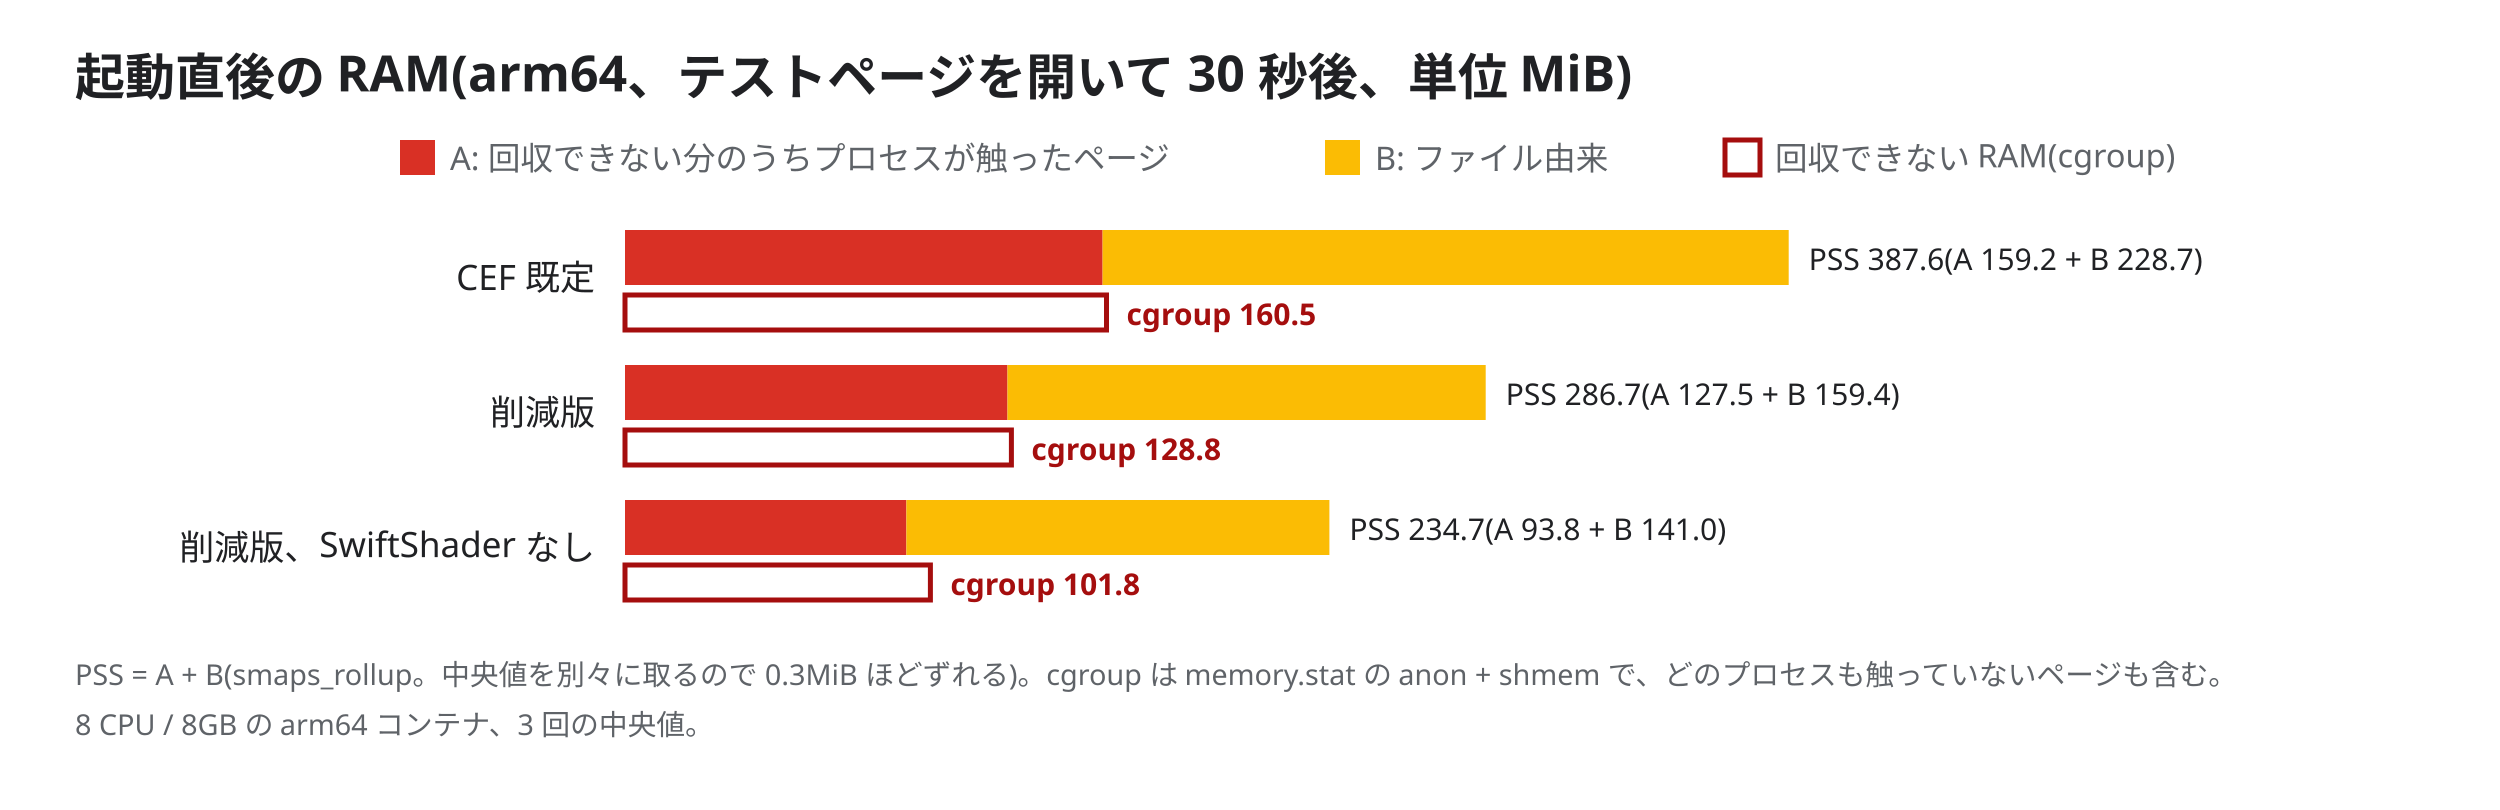
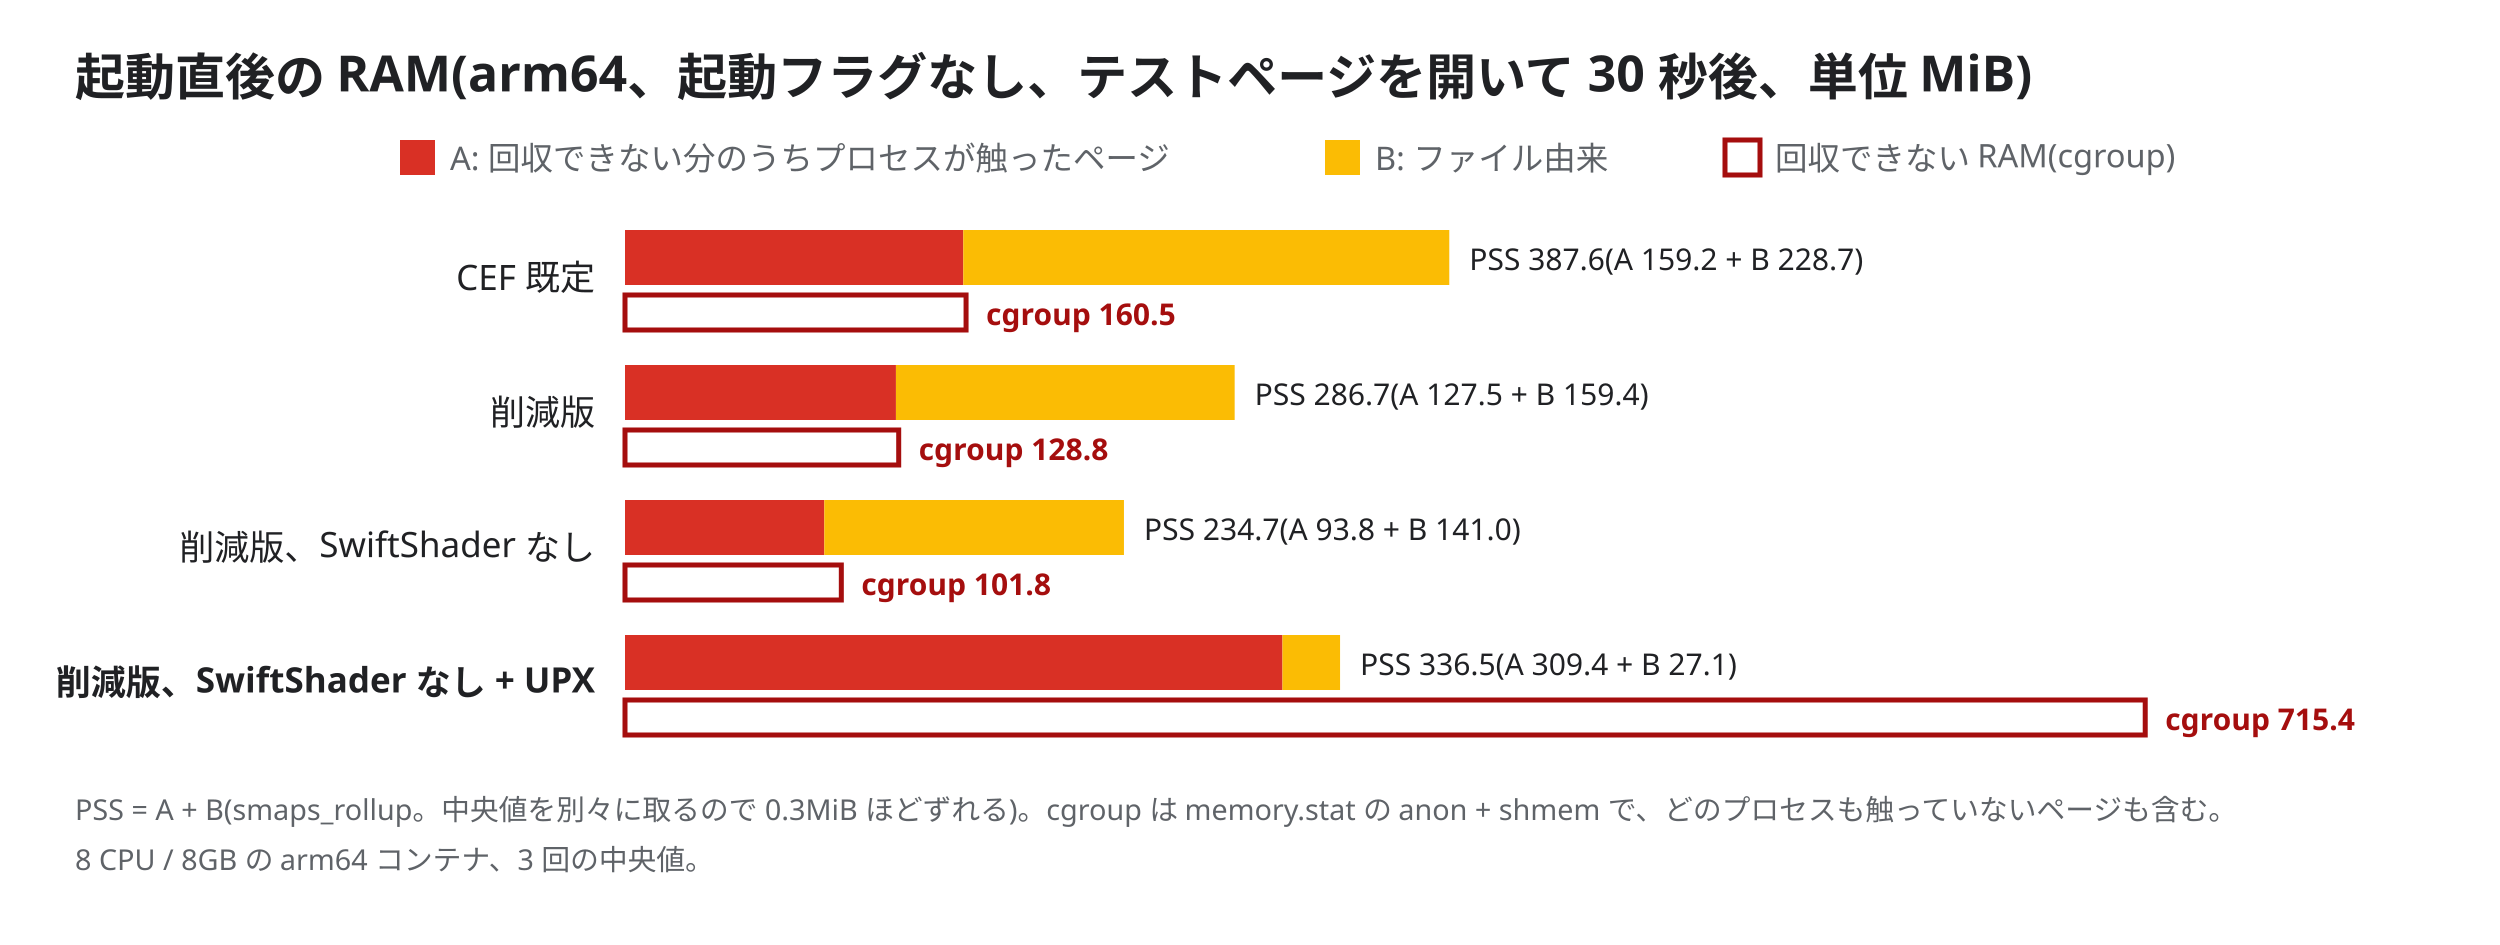
- <svg xmlns="http://www.w3.org/2000/svg" width="1000" height="324" viewBox="0 0 1000 324" font-family="Hiragino Sans, Hiragino Kaku Gothic ProN, sans-serif">
-   <rect width="1000" height="324" fill="#fff" />
-   <text x="30" y="38" font-size="20" text-anchor="start" fill="#202124" font-weight="bold">起動直後の RAM(arm64、テストページを開いて 30 秒後、単位 MiB)</text>
+ <svg xmlns="http://www.w3.org/2000/svg" width="1000" height="378" viewBox="0 0 1000 378" font-family="Hiragino Sans, Hiragino Kaku Gothic ProN, sans-serif">
+   <rect width="1000" height="378" fill="#fff" />
+   <text x="30" y="38" font-size="20" text-anchor="start" fill="#202124" font-weight="bold">起動直後の RAM(arm64、起動フラグなし、テストページを開いて 30 秒後、単位 MiB)</text>
  <rect x="160" y="56" width="14" height="14" rx="0" fill="#d93025" stroke="none" stroke-width="1" />
  <text x="180" y="68" font-size="13" text-anchor="start" fill="#5f6368">A: 回収できない分のうちプロセスが触ったページ</text>
  <rect x="530" y="56" width="14" height="14" rx="0" fill="#fbbc04" stroke="none" stroke-width="1" />
  <text x="550" y="68" font-size="13" text-anchor="start" fill="#5f6368">B: ファイル由来</text>
  <rect x="690" y="56" width="14" height="14" rx="0" fill="#fff" stroke="#a50e0e" stroke-width="2" />
  <text x="710" y="68" font-size="13" text-anchor="start" fill="#5f6368">回収できない RAM(cgroup)</text>
  <text x="238" y="116" font-size="14" text-anchor="end" fill="#202124">CEF 既定</text>
-   <rect x="250" y="92" width="191.04" height="22" rx="0" fill="#d93025" stroke="none" stroke-width="1" />
-   <rect x="441.04" y="92" width="274.44" height="22" rx="0" fill="#fbbc04" stroke="none" stroke-width="1" />
-   <text x="723.48" y="108" font-size="12" text-anchor="start" fill="#202124">PSS 387.6(A 159.2 + B 228.7)</text>
-   <rect x="250" y="118" width="192.6" height="14" rx="0" fill="#fff" stroke="#a50e0e" stroke-width="2" />
-   <text x="450.6" y="130" font-size="12" text-anchor="start" fill="#a50e0e" font-weight="bold">cgroup 160.5</text>
+   <rect x="250" y="92" width="135.32" height="22" rx="0" fill="#d93025" stroke="none" stroke-width="1" />
+   <rect x="385.32" y="92" width="194.395" height="22" rx="0" fill="#fbbc04" stroke="none" stroke-width="1" />
+   <text x="587.715" y="108" font-size="12" text-anchor="start" fill="#202124">PSS 387.6(A 159.2 + B 228.7)</text>
+   <rect x="250" y="118" width="136.425" height="14" rx="0" fill="#fff" stroke="#a50e0e" stroke-width="2" />
+   <text x="394.425" y="130" font-size="12" text-anchor="start" fill="#a50e0e" font-weight="bold">cgroup 160.5</text>
  <text x="238" y="170" font-size="14" text-anchor="end" fill="#202124">削減版</text>
-   <rect x="250" y="146" width="153.0" height="22" rx="0" fill="#d93025" stroke="none" stroke-width="1" />
-   <rect x="403.0" y="146" width="191.28" height="22" rx="0" fill="#fbbc04" stroke="none" stroke-width="1" />
-   <text x="602.28" y="162" font-size="12" text-anchor="start" fill="#202124">PSS 286.7(A 127.5 + B 159.4)</text>
-   <rect x="250" y="172" width="154.56" height="14" rx="0" fill="#fff" stroke="#a50e0e" stroke-width="2" />
-   <text x="412.56" y="184" font-size="12" text-anchor="start" fill="#a50e0e" font-weight="bold">cgroup 128.8</text>
+   <rect x="250" y="146" width="108.375" height="22" rx="0" fill="#d93025" stroke="none" stroke-width="1" />
+   <rect x="358.375" y="146" width="135.49" height="22" rx="0" fill="#fbbc04" stroke="none" stroke-width="1" />
+   <text x="501.865" y="162" font-size="12" text-anchor="start" fill="#202124">PSS 286.7(A 127.5 + B 159.4)</text>
+   <rect x="250" y="172" width="109.48" height="14" rx="0" fill="#fff" stroke="#a50e0e" stroke-width="2" />
+   <text x="367.48" y="184" font-size="12" text-anchor="start" fill="#a50e0e" font-weight="bold">cgroup 128.8</text>
  <text x="238" y="224" font-size="14" text-anchor="end" fill="#202124">削減版、SwiftShader なし</text>
-   <rect x="250" y="200" width="112.56" height="22" rx="0" fill="#d93025" stroke="none" stroke-width="1" />
-   <rect x="362.56" y="200" width="169.2" height="22" rx="0" fill="#fbbc04" stroke="none" stroke-width="1" />
-   <text x="539.76" y="216" font-size="12" text-anchor="start" fill="#202124">PSS 234.7(A 93.8 + B 141.0)</text>
-   <rect x="250" y="226" width="122.16" height="14" rx="0" fill="#fff" stroke="#a50e0e" stroke-width="2" />
-   <text x="380.16" y="238" font-size="12" text-anchor="start" fill="#a50e0e" font-weight="bold">cgroup 101.8</text>
-   <text x="30" y="274" font-size="11.5" text-anchor="start" fill="#5f6368">PSS = A + B(smaps_rollup。中央値を別々に取るので 0.3MiB ほどずれる)。cgroup は memory.stat の anon + shmem で、どのプロセスも触っていないページも含む。</text>
-   <text x="30" y="294" font-size="11.5" text-anchor="start" fill="#5f6368">8 CPU / 8GB の arm64 コンテナ、3 回の中央値。</text>
+   <rect x="250" y="200" width="79.73" height="22" rx="0" fill="#d93025" stroke="none" stroke-width="1" />
+   <rect x="329.73" y="200" width="119.85" height="22" rx="0" fill="#fbbc04" stroke="none" stroke-width="1" />
+   <text x="457.58" y="216" font-size="12" text-anchor="start" fill="#202124">PSS 234.7(A 93.8 + B 141.0)</text>
+   <rect x="250" y="226" width="86.53" height="14" rx="0" fill="#fff" stroke="#a50e0e" stroke-width="2" />
+   <text x="344.53" y="238" font-size="12" text-anchor="start" fill="#a50e0e" font-weight="bold">cgroup 101.8</text>
+   <text x="238" y="278" font-size="14" text-anchor="end" fill="#202124" font-weight="bold">削減版、SwiftShader なし + UPX</text>
+   <rect x="250" y="254" width="262.99" height="22" rx="0" fill="#d93025" stroke="none" stroke-width="1" />
+   <rect x="512.99" y="254" width="23.035" height="22" rx="0" fill="#fbbc04" stroke="none" stroke-width="1" />
+   <text x="544.025" y="270" font-size="12" text-anchor="start" fill="#202124">PSS 336.5(A 309.4 + B 27.1)</text>
+   <rect x="250" y="280" width="608.09" height="14" rx="0" fill="#fff" stroke="#a50e0e" stroke-width="2" />
+   <text x="866.09" y="292" font-size="12" text-anchor="start" fill="#a50e0e" font-weight="bold">cgroup 715.4</text>
+   <text x="30" y="328" font-size="11.5" text-anchor="start" fill="#5f6368">PSS = A + B(smaps_rollup。中央値を別々に取るので 0.3MiB ほどずれる)。cgroup は memory.stat の anon + shmem で、どのプロセスも触っていないページも含む。</text>
+   <text x="30" y="348" font-size="11.5" text-anchor="start" fill="#5f6368">8 CPU / 8GB の arm64 コンテナ、3 回の中央値。</text>
</svg>
